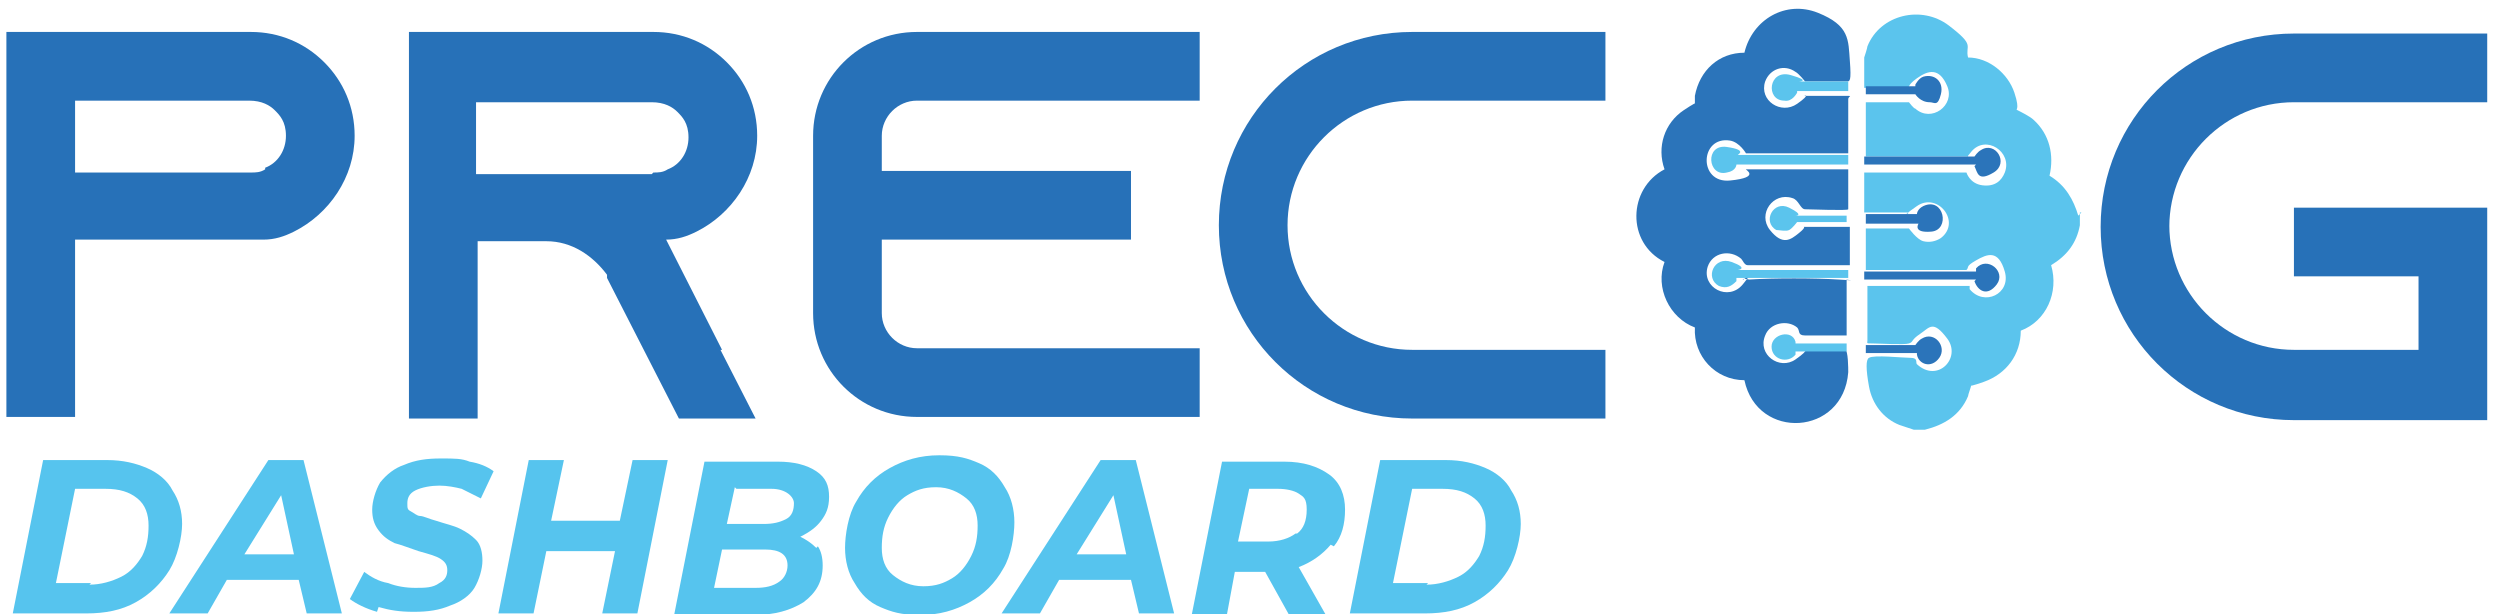
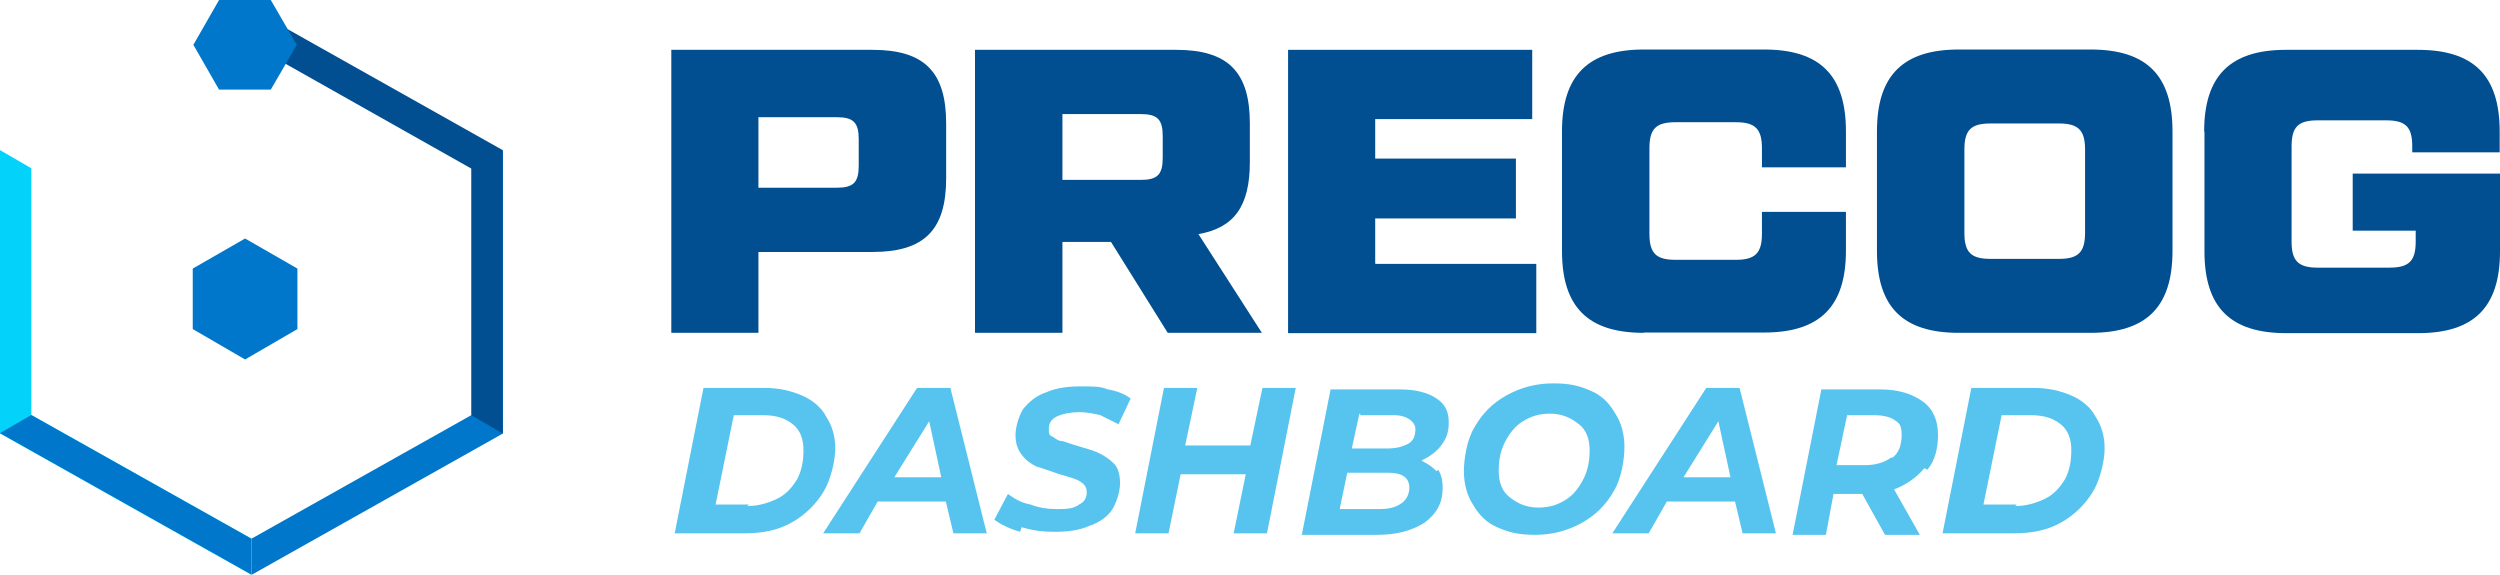
- <svg xmlns="http://www.w3.org/2000/svg" id="Layer_1" version="1.1" viewBox="0 0 156.5 38.4">
+ <svg xmlns="http://www.w3.org/2000/svg" id="a" version="1.1" viewBox="0 0 797.7 183.4">
  <defs>
    <style>
      .st0 {
-         fill: #5bc4ed;
+         fill: #0077cb;
      }

      .st1 {
-         fill: #56c4ee;
+         fill: #03d3fb;
      }

      .st2 {
-         isolation: isolate;
+         fill: #1f75bb;
      }

      .st3 {
-         fill: #2771b8;
-       }
- 
-       .st4 {
-         fill: #2b74ba;
+         fill: #014f91;
      }
    </style>
  </defs>
-   <g class="st2">
-     <g class="st2">
-       <path class="st3" d="M20.3,3.9c1.2,1.2,1.9,2.8,1.9,4.6,0,2.6-1.6,4.9-3.8,6-.6.3-1.2.5-1.9.5h-.2s-11.6,0-11.6,0v11.1H.4V2h15.3c1.8,0,3.4.7,4.6,1.9h0ZM16.6,10.5c.8-.3,1.3-1.1,1.3-2s-.4-1.3-.7-1.6c-.3-.3-.8-.6-1.6-.6H4.7v4.5h11c.3,0,.6,0,.9-.2h0Z" />
-       <path class="st3" d="M45.1,21.9l2.2,4.3h-4.8l-2.2-4.3-2.3-4.5v-.2c-.9-1.2-2.2-2.1-3.8-2.1h-4.3v11.1h-4.3V2h15.3c1.8,0,3.4.7,4.6,1.9s1.9,2.8,1.9,4.6c0,2.6-1.6,4.9-3.8,6-.6.3-1.2.5-1.9.5l3.5,6.9ZM40.9,10.8c.3,0,.6,0,.9-.2.8-.3,1.3-1.1,1.3-2s-.4-1.3-.7-1.6c-.3-.3-.8-.6-1.6-.6h-11v4.5h11Z" />
-       <path class="st3" d="M55.2,8.5v2.2h15.6v4.3h-15.6v4.6c0,1.2,1,2.2,2.2,2.2h17.7v4.3h-17.7c-3.6,0-6.5-2.9-6.5-6.5v-11.1c0-3.6,2.9-6.5,6.5-6.5h17.7v4.3h-17.7c-1.2,0-2.2,1-2.2,2.2Z" />
-       <path class="st3" d="M80.6,14.1c0,4.3,3.5,7.8,7.8,7.8h12.1v4.3h-12.1c-6.7,0-12.1-5.4-12.1-12.1s5.4-12.1,12.1-12.1h12.1v4.3h-12.1c-4.3,0-7.8,3.5-7.8,7.8Z" />
+   <path class="st1" d="M80.2,183.4L0,138.3V47.9l10,5.8v78.7l70.3,39.5v11.4h-.1Z" />
+   <circle class="st2" cx="78.2" cy="95" r="13.7" />
+   <path class="st3" d="M 214.2 106.2 L 214.2 15.9 L 278.4 15.9 C 294.9 15.9 301.9 22.9 301.9 39.4 L 301.9 56.9 C 301.9 73.4 294.9 80.4 278.4 80.4 L 242 80.4 L 242 106.2 L 214.1 106.2 L 214.2 106.2 Z M 242 59.9 L 267 59.9 C 272.3 59.9 274 58.2 274 52.9 L 274 44.4 C 274 39.1 272.3 37.4 267 37.4 L 242 37.4 L 242 59.8 L 242 59.9 Z" />
+   <path class="st3" d="M 402.8 106.2 L 372.6 106.2 L 354.5 77.2 L 339 77.2 L 339 106.2 L 311.1 106.2 L 311.1 15.9 L 375.3 15.9 C 391.8 15.9 398.8 22.9 398.8 39.4 L 398.8 51.7 C 398.8 65.8 393.8 72.7 382.4 74.7 L 402.7 106.3 L 402.8 106.3 L 402.8 106.2 Z M 339 36.5 L 339 57.4 L 364 57.4 C 369.3 57.4 371 55.7 371 50.4 L 371 43.4 C 371 38.1 369.3 36.4 364 36.4 L 339 36.4 L 339 36.5 Z" />
+   <path class="st3" d="M 438.9 84.2 L 490.2 84.2 L 490.2 106.3 L 411 106.3 L 411 15.9 L 488.9 15.9 L 488.9 38 L 438.8 38 L 438.8 50.6 L 483.7 50.6 L 483.7 69.7 L 438.8 69.7 L 438.8 84.1 L 438.9 84.1 L 438.9 84.2 Z" />
+   <path class="st3" d="M 524.5 106.2 C 506.8 106.2 498.4 98.1 498.4 80.1 L 498.4 41.9 C 498.4 24 506.8 15.8 524.5 15.8 L 562.9 15.8 C 580.6 15.8 589 23.9 589 41.9 L 589 53.4 L 562.2 53.4 L 562.2 47.3 C 562.2 41.1 560 39 553.9 39 L 534.6 39 C 528.4 39 526.3 41.1 526.3 47.3 L 526.3 74.6 C 526.3 80.8 528.4 82.9 534.6 82.9 L 553.9 82.9 C 560 82.9 562.2 80.8 562.2 74.6 L 562.2 67.6 L 589 67.6 L 589 80 C 589 97.9 580.6 106.1 562.9 106.1 L 524.5 106.1 L 524.5 106.2 Z" />
+   <path class="st3" d="M 625 106.2 C 607.3 106.2 598.9 98.1 598.9 80.1 L 598.9 41.9 C 598.9 24 607.3 15.8 625 15.8 L 667.1 15.8 C 684.8 15.8 693.2 23.9 693.2 41.9 L 693.2 80.1 C 693.2 98 684.8 106.2 667.1 106.2 L 625 106.2 Z M 657 82.6 C 663.1 82.6 665.3 80.5 665.3 74.3 L 665.3 47.7 C 665.3 41.5 663.1 39.4 657 39.4 L 635.1 39.4 C 628.9 39.4 626.8 41.5 626.8 47.7 L 626.8 74.3 C 626.8 80.5 628.9 82.6 635.1 82.6 L 657 82.6 Z" />
+   <path class="st3" d="M 703.3 42 C 703.3 24.1 711.7 15.9 729.4 15.9 L 771.5 15.9 C 789.2 15.9 797.6 24 797.6 42 L 797.6 48.6 L 769.7 48.6 L 769.7 46.7 C 769.7 40.5 767.6 38.4 761.4 38.4 L 739.5 38.4 C 733.3 38.4 731.2 40.5 731.2 46.7 L 731.2 77.1 C 731.2 83.2 733.3 85.4 739.5 85.4 L 762.5 85.4 C 768.7 85.4 770.8 83.2 770.8 77.1 L 770.8 73.6 L 750.7 73.6 L 750.7 55.4 L 797.7 55.4 L 797.7 80.2 C 797.7 98.1 789.3 106.3 771.6 106.3 L 729.5 106.3 C 711.8 106.3 703.4 98.2 703.4 80.2 L 703.4 42 L 703.3 42 Z" />
+   <polygon class="st0" points="94.9 105 94.9 85.7 78.2 76.1 61.5 85.7 61.5 105 78.2 114.7 94.9 105" />
+   <path class="st0" d="M80.2,171.9l70.3-39.5V53.7l10-5.8v90.4l-80.2,45.1v-11.4h-.1Z" />
+   <path class="st3" d="M80.2,2.8l80.2,45.1v90.4l-10-5.8V53.8L80.2,14.2V2.8Z" />
+   <polygon class="st0" points="86.4 0 69.9 0 61.7 14.3 69.9 28.6 86.4 28.6 94.7 14.3 86.4 0" />
+   <path class="st0" d="M9.9,132.4l70.3,39.5v11.4L0,138.2l10-5.8h-.1Z" />
+   <g class="st2" style="fill: rgb(0, 0, 0); isolation: isolate;" transform="matrix(4.833281, 0, 0, 4.833281, 211.4168, -15.42593)">
+     <g class="st2" style="fill: rgb(0, 0, 0); isolation: isolate;">
+       <path class="st1" d="M2.7,28.8h4c1,0,1.8.2,2.5.5s1.3.8,1.6,1.4c.4.6.6,1.3.6,2.1s-.3,2.1-.8,2.9c-.5.8-1.2,1.5-2.1,2-.9.5-1.9.7-3.1.7H.8l1.9-9.6ZM5.6,36.6c.7,0,1.4-.2,2-.5.6-.3,1-.8,1.3-1.3.3-.6.4-1.2.4-1.9s-.2-1.3-.7-1.7-1.1-.6-2-.6h-1.9l-1.2,5.9h2.2Z" style="fill: rgb(86, 196, 238);" />
    </g>
-     <g class="st2">
-       <path class="st3" d="M135.8,14.1c0,4.3,3.5,7.8,7.8,7.8h7.8v-4.6h-7.8v-4.3h12.1v13.3h-12.1c-6.7,0-12.1-5.4-12.1-12.1s5.4-12.1,12.1-12.1h12.1v4.3h-12.1c-4.3,0-7.8,3.5-7.8,7.8Z" />
+     <g class="st2" style="fill: rgb(0, 0, 0); isolation: isolate;">
+       <path class="st1" d="M18.7,36.3h-4.5l-1.2,2.1h-2.4l6.2-9.6h2.2l2.4,9.6h-2.2l-.5-2.1ZM18.4,34.7l-.8-3.7-2.3,3.7h3.1Z" style="fill: rgb(86, 196, 238);" />
+       <path class="st1" d="M23.6,38.3c-.7-.2-1.3-.5-1.7-.8l.9-1.7c.4.3.9.6,1.5.7.5.2,1.1.3,1.7.3s1.1,0,1.5-.3c.4-.2.5-.5.5-.8s-.1-.5-.4-.7-.7-.3-1.4-.5c-.6-.2-1.1-.4-1.5-.5-.4-.2-.7-.4-1-.8s-.4-.8-.4-1.3.2-1.2.5-1.7c.4-.5.9-.9,1.5-1.1.7-.3,1.4-.4,2.3-.4s1.3,0,1.8.2c.6.1,1.1.3,1.5.6l-.8,1.7c-.4-.2-.8-.4-1.2-.6-.4-.1-.9-.2-1.4-.2s-1.1.1-1.5.3c-.4.2-.5.5-.5.8s0,.4.2.5c.2.1.4.3.6.3.2,0,.6.2,1,.3.6.2,1.1.3,1.5.5.4.2.7.4,1,.7.3.3.4.8.4,1.3s-.2,1.2-.5,1.7-.9.9-1.5,1.1c-.7.3-1.4.4-2.3.4s-1.5-.1-2.2-.3Z" style="fill: rgb(86, 196, 238);" />
+       <path class="st1" d="M41.8,28.8l-1.9,9.6h-2.2l.8-3.9h-4.3l-.8,3.9h-2.2l1.9-9.6h2.2l-.8,3.8h4.3l.8-3.8h2.2Z" style="fill: rgb(86, 196, 238);" />
+       <path class="st1" d="M51.2,34.2c.2.3.3.7.3,1.2,0,1-.4,1.7-1.2,2.3-.8.5-1.8.8-3.1.8h-5l1.9-9.6h4.6c1,0,1.8.2,2.4.6s.8.9.8,1.6-.2,1.1-.5,1.5c-.3.4-.7.7-1.3,1,.4.2.7.4,1,.7ZM48.8,36.4c.3-.2.5-.6.5-1,0-.7-.5-1-1.4-1h-2.7l-.5,2.4h2.6c.6,0,1.1-.1,1.5-.4ZM46,30.5l-.5,2.3h2.3c.6,0,1-.1,1.4-.3s.5-.6.5-1-.5-.9-1.4-.9h-2.2Z" style="fill: rgb(86, 196, 238);" />
    </g>
-   </g>
-   <path class="st0" d="M130.2,13.3v.8c-.2,1.1-.8,1.9-1.8,2.5.5,1.7-.3,3.5-1.9,4.1,0,1.5-.9,2.7-2.3,3.2s-.8.1-.8.2-.2.6-.2.7c-.5,1.2-1.5,1.8-2.7,2.1h-.7c-.3-.1-.6-.2-.9-.3-1-.4-1.7-1.3-1.9-2.4s-.2-1.7,0-1.8c.3-.2,2.1,0,2.6,0s.3.3.4.4c1.3,1.2,2.8-.4,1.9-1.6s-1.1-.7-1.7-.3-.4.5-.7.6-1.9,0-2.3,0-.3,0-.3-.2v-3.4h6.4v.2c.9,1.1,2.6.3,2.2-1.1s-1.1-1.1-1.8-.7-.4.4-.6.6h-6.3s0-.1,0-.2v-2.4h2.7s.5.7.9.8.8,0,1.1-.2c1.3-1-.2-2.9-1.5-2s-.3.4-.6.4h-2.7v-2.5h6.4s.2.7,1,.8,1.2-.3,1.4-.8c.5-1.3-1.2-2.4-2.1-1.3s-.2.3-.2.3h-6.4v-3.4h2.7s.3.4.4.4c1,.9,2.5-.2,2-1.4s-1.2-1-1.9-.5-.4.6-.6.6h-2.7v-1.9s.2-.6.2-.7c.8-2,3.4-2.6,5.1-1.3s1,1.2,1.2,2c1.3,0,2.5,1,2.9,2.2s0,1,.2,1.1.8.4,1,.6c1,.9,1.3,2.2,1,3.5,1,.6,1.5,1.5,1.8,2.5l.2-.2Z" />
-   <path class="st4" d="M115.7,13.1c0,.1-2.4,0-2.7,0s-.4-.6-.8-.7c-1.2-.4-2.2,1-1.4,2s1.3.6,1.8.2.3-.4.3-.4h2.9v2.4h-6.4c-.2,0-.3-.3-.4-.4-.7-.6-1.8-.4-2.1.5-.4,1.3,1.3,2.2,2.2,1.1s0-.2,0-.3.4,0,.4,0c1.5-.1,4.1-.1,5.6,0s.3,0,.5,0v3.5h-2.6c-.5,0-.3-.3-.5-.5-.6-.5-1.7-.3-2,.5-.5,1.2.9,2.2,1.9,1.5s.5-.6.5-.6h2.6c.2,0,.2,1.2.2,1.4-.3,4-5.7,4.3-6.5.5-1.8,0-3.2-1.5-3.1-3.3-1.6-.6-2.5-2.5-1.9-4.1-2.4-1.2-2.3-4.6,0-5.8-.5-1.4,0-2.9,1.2-3.7s.7-.3.7-.4v-.5c.3-1.6,1.5-2.7,3.1-2.7C109.7,1.2,111.8,0,113.8.8s1.9,1.7,2,3,0,1.3-.2,1.3h-2.6s-.4-.5-.6-.6c-.7-.5-1.6-.2-1.9.6-.4,1.2,1,2.1,2,1.4s.3-.5.5-.5c.8,0,1.7,0,2.4,0s.3,0,.3.2v3.4h-6.4s-.4-.7-1-.8c-1.9-.3-2,2.7,0,2.5s.9-.7,1-.7h6.4s0,2.5,0,2.5Z" />
-   <path class="st0" d="M115.7,9.8v.5h-7s0,.4-.6.5c-1.2.3-1.4-1.8,0-1.6s.6.5.7.5h6.9Z" />
-   <path class="st0" d="M115.7,16.9v.5h-7v.2c-.3.3-.6.5-1.1.3-.9-.5-.3-1.9.8-1.5s.4.5.4.5c0,0,6.9,0,6.9,0Z" />
-   <path class="st4" d="M123.7,17.5h-7v-.5h7s0-.2,0-.2c.7-.8,1.9.2,1.3,1s-1.2.4-1.4-.2h0Z" />
-   <path class="st4" d="M123.7,10.3h-7v-.5h6.9s.2-.3.4-.4c.9-.6,1.8.8.8,1.4s-1,0-1.2-.4h0Z" />
-   <path class="st0" d="M112.5,5.8c0,0-.3.6-.8.5-1.2,0-1-2,.4-1.6s.4.4.5.4h3.1c0,0,0,.6,0,.6h-3.2Z" />
-   <path class="st4" d="M119.9,5.3s.2-.4.5-.5c.7-.2,1.3.3,1.1,1.1s-.4.5-.7.5c-.6,0-.9-.5-.9-.5h-3.1v-.5h3.1Z" />
-   <path class="st4" d="M116.8,13.9v-.5h3.2s0-.3.4-.5c1.3-.6,1.7,1.5.5,1.6s-.8-.5-.8-.5h-3.3Z" />
-   <path class="st4" d="M120,22.1h-3.2v-.5h3.1s.2-.3.4-.4c.8-.5,1.6.5,1.1,1.2s-1.3.4-1.4-.2h0Z" />
-   <path class="st0" d="M112.4,21.5h3.2v.5h-3.2v.2c-.5.6-1.5.3-1.5-.5s1.3-1.1,1.5-.3h0Z" />
-   <path class="st0" d="M115.6,13.4v.5h-3.1s-.3.4-.5.5-.6,0-.8,0c-.9-.5-.2-1.9.8-1.4s.4.5.4.5h3.2Z" />
-   <g class="st2">
-     <g class="st2">
-       <path class="st1" d="M2.7,28.8h4c1,0,1.8.2,2.5.5s1.3.8,1.6,1.4c.4.6.6,1.3.6,2.1s-.3,2.1-.8,2.9c-.5.8-1.2,1.5-2.1,2-.9.5-1.9.7-3.1.7H.8l1.9-9.6ZM5.6,36.6c.7,0,1.4-.2,2-.5.6-.3,1-.8,1.3-1.3.3-.6.4-1.2.4-1.9s-.2-1.3-.7-1.7-1.1-.6-2-.6h-1.9l-1.2,5.9h2.2Z" />
+     <g class="st2" style="fill: rgb(0, 0, 0); isolation: isolate;">
+       <path class="st1" d="M55.1,38c-.7-.3-1.2-.8-1.6-1.5-.4-.6-.6-1.4-.6-2.2s.2-2.1.7-2.9c.5-.9,1.2-1.6,2.1-2.1.9-.5,1.9-.8,3.1-.8s1.8.2,2.5.5,1.2.8,1.6,1.5c.4.6.6,1.4.6,2.2s-.2,2.1-.7,2.9c-.5.9-1.2,1.6-2.1,2.1-.9.5-1.9.8-3.1.8s-1.8-.2-2.5-.5ZM59.6,36.2c.5-.3.9-.8,1.2-1.4s.4-1.2.4-1.9-.2-1.3-.7-1.7c-.5-.4-1.1-.7-1.9-.7s-1.3.2-1.8.5c-.5.3-.9.8-1.2,1.4-.3.6-.4,1.2-.4,1.9s.2,1.3.7,1.7c.5.4,1.1.7,1.9.7s1.3-.2,1.8-.5Z" style="fill: rgb(86, 196, 238);" />
    </g>
-     <g class="st2">
-       <path class="st1" d="M18.7,36.3h-4.5l-1.2,2.1h-2.4l6.2-9.6h2.2l2.4,9.6h-2.2l-.5-2.1ZM18.4,34.7l-.8-3.7-2.3,3.7h3.1Z" />
-       <path class="st1" d="M23.6,38.3c-.7-.2-1.3-.5-1.7-.8l.9-1.7c.4.3.9.6,1.5.7.5.2,1.1.3,1.7.3s1.1,0,1.5-.3c.4-.2.5-.5.5-.8s-.1-.5-.4-.7-.7-.3-1.4-.5c-.6-.2-1.1-.4-1.5-.5-.4-.2-.7-.4-1-.8s-.4-.8-.4-1.3.2-1.2.5-1.7c.4-.5.9-.9,1.5-1.1.7-.3,1.4-.4,2.3-.4s1.3,0,1.8.2c.6.1,1.1.3,1.5.6l-.8,1.7c-.4-.2-.8-.4-1.2-.6-.4-.1-.9-.2-1.4-.2s-1.1.1-1.5.3c-.4.2-.5.5-.5.8s0,.4.2.5c.2.1.4.3.6.3.2,0,.6.2,1,.3.6.2,1.1.3,1.5.5.4.2.7.4,1,.7.3.3.4.8.4,1.3s-.2,1.2-.5,1.7-.9.9-1.5,1.1c-.7.3-1.4.4-2.3.4s-1.5-.1-2.2-.3Z" />
-       <path class="st1" d="M41.8,28.8l-1.9,9.6h-2.2l.8-3.9h-4.3l-.8,3.9h-2.2l1.9-9.6h2.2l-.8,3.8h4.3l.8-3.8h2.2Z" />
-       <path class="st1" d="M51.2,34.2c.2.3.3.7.3,1.2,0,1-.4,1.7-1.2,2.3-.8.5-1.8.8-3.1.8h-5l1.9-9.6h4.6c1,0,1.8.2,2.4.6s.8.9.8,1.6-.2,1.1-.5,1.5c-.3.4-.7.7-1.3,1,.4.2.7.4,1,.7ZM48.8,36.4c.3-.2.5-.6.5-1,0-.7-.5-1-1.4-1h-2.7l-.5,2.4h2.6c.6,0,1.1-.1,1.5-.4ZM46,30.5l-.5,2.3h2.3c.6,0,1-.1,1.4-.3s.5-.6.5-1-.5-.9-1.4-.9h-2.2Z" />
-     </g>
-     <g class="st2">
-       <path class="st1" d="M55.1,38c-.7-.3-1.2-.8-1.6-1.5-.4-.6-.6-1.4-.6-2.2s.2-2.1.7-2.9c.5-.9,1.2-1.6,2.1-2.1.9-.5,1.9-.8,3.1-.8s1.8.2,2.5.5,1.2.8,1.6,1.5c.4.6.6,1.4.6,2.2s-.2,2.1-.7,2.9c-.5.9-1.2,1.6-2.1,2.1-.9.5-1.9.8-3.1.8s-1.8-.2-2.5-.5ZM59.6,36.2c.5-.3.9-.8,1.2-1.4s.4-1.2.4-1.9-.2-1.3-.7-1.7c-.5-.4-1.1-.7-1.9-.7s-1.3.2-1.8.5c-.5.3-.9.8-1.2,1.4-.3.6-.4,1.2-.4,1.9s.2,1.3.7,1.7c.5.4,1.1.7,1.9.7s1.3-.2,1.8-.5Z" />
-     </g>
-     <g class="st2">
-       <path class="st1" d="M70.8,36.3h-4.5l-1.2,2.1h-2.4l6.2-9.6h2.2l2.4,9.6h-2.2l-.5-2.1ZM70.5,34.7l-.8-3.7-2.3,3.7h3.1Z" />
-       <path class="st1" d="M83.3,34.1c-.5.6-1.2,1.1-2,1.4l1.7,3h-2.3l-1.5-2.7h-1.9l-.5,2.7h-2.2l1.9-9.6h3.9c1.2,0,2.1.3,2.8.8.7.5,1,1.3,1,2.2s-.2,1.7-.7,2.3ZM81.2,33.4c.4-.3.6-.8.6-1.5s-.2-.8-.5-1c-.3-.2-.8-.3-1.3-.3h-1.8l-.7,3.3h1.9c.7,0,1.3-.2,1.7-.5Z" />
-       <path class="st1" d="M86.5,28.8h4c1,0,1.8.2,2.5.5s1.3.8,1.6,1.4c.4.6.6,1.3.6,2.1s-.3,2.1-.8,2.9c-.5.8-1.2,1.5-2.1,2-.9.5-1.9.7-3.1.7h-4.7l1.9-9.6ZM89.3,36.6c.7,0,1.4-.2,2-.5s1-.8,1.3-1.3c.3-.6.4-1.2.4-1.9s-.2-1.3-.7-1.7-1.1-.6-2-.6h-1.9l-1.2,5.9h2.2Z" />
+     <g class="st2" style="fill: rgb(0, 0, 0); isolation: isolate;">
+       <path class="st1" d="M70.8,36.3h-4.5l-1.2,2.1h-2.4l6.2-9.6h2.2l2.4,9.6h-2.2l-.5-2.1ZM70.5,34.7l-.8-3.7-2.3,3.7h3.1Z" style="fill: rgb(86, 196, 238);" />
+       <path class="st1" d="M83.3,34.1c-.5.6-1.2,1.1-2,1.4l1.7,3h-2.3l-1.5-2.7h-1.9l-.5,2.7h-2.2l1.9-9.6h3.9c1.2,0,2.1.3,2.8.8.7.5,1,1.3,1,2.2s-.2,1.7-.7,2.3ZM81.2,33.4c.4-.3.6-.8.6-1.5s-.2-.8-.5-1c-.3-.2-.8-.3-1.3-.3h-1.8l-.7,3.3h1.9c.7,0,1.3-.2,1.7-.5Z" style="fill: rgb(86, 196, 238);" />
+       <path class="st1" d="M86.5,28.8h4c1,0,1.8.2,2.5.5s1.3.8,1.6,1.4c.4.6.6,1.3.6,2.1s-.3,2.1-.8,2.9c-.5.8-1.2,1.5-2.1,2-.9.5-1.9.7-3.1.7h-4.7l1.9-9.6ZM89.3,36.6c.7,0,1.4-.2,2-.5s1-.8,1.3-1.3c.3-.6.4-1.2.4-1.9s-.2-1.3-.7-1.7-1.1-.6-2-.6h-1.9l-1.2,5.9h2.2Z" style="fill: rgb(86, 196, 238);" />
    </g>
  </g>
</svg>
